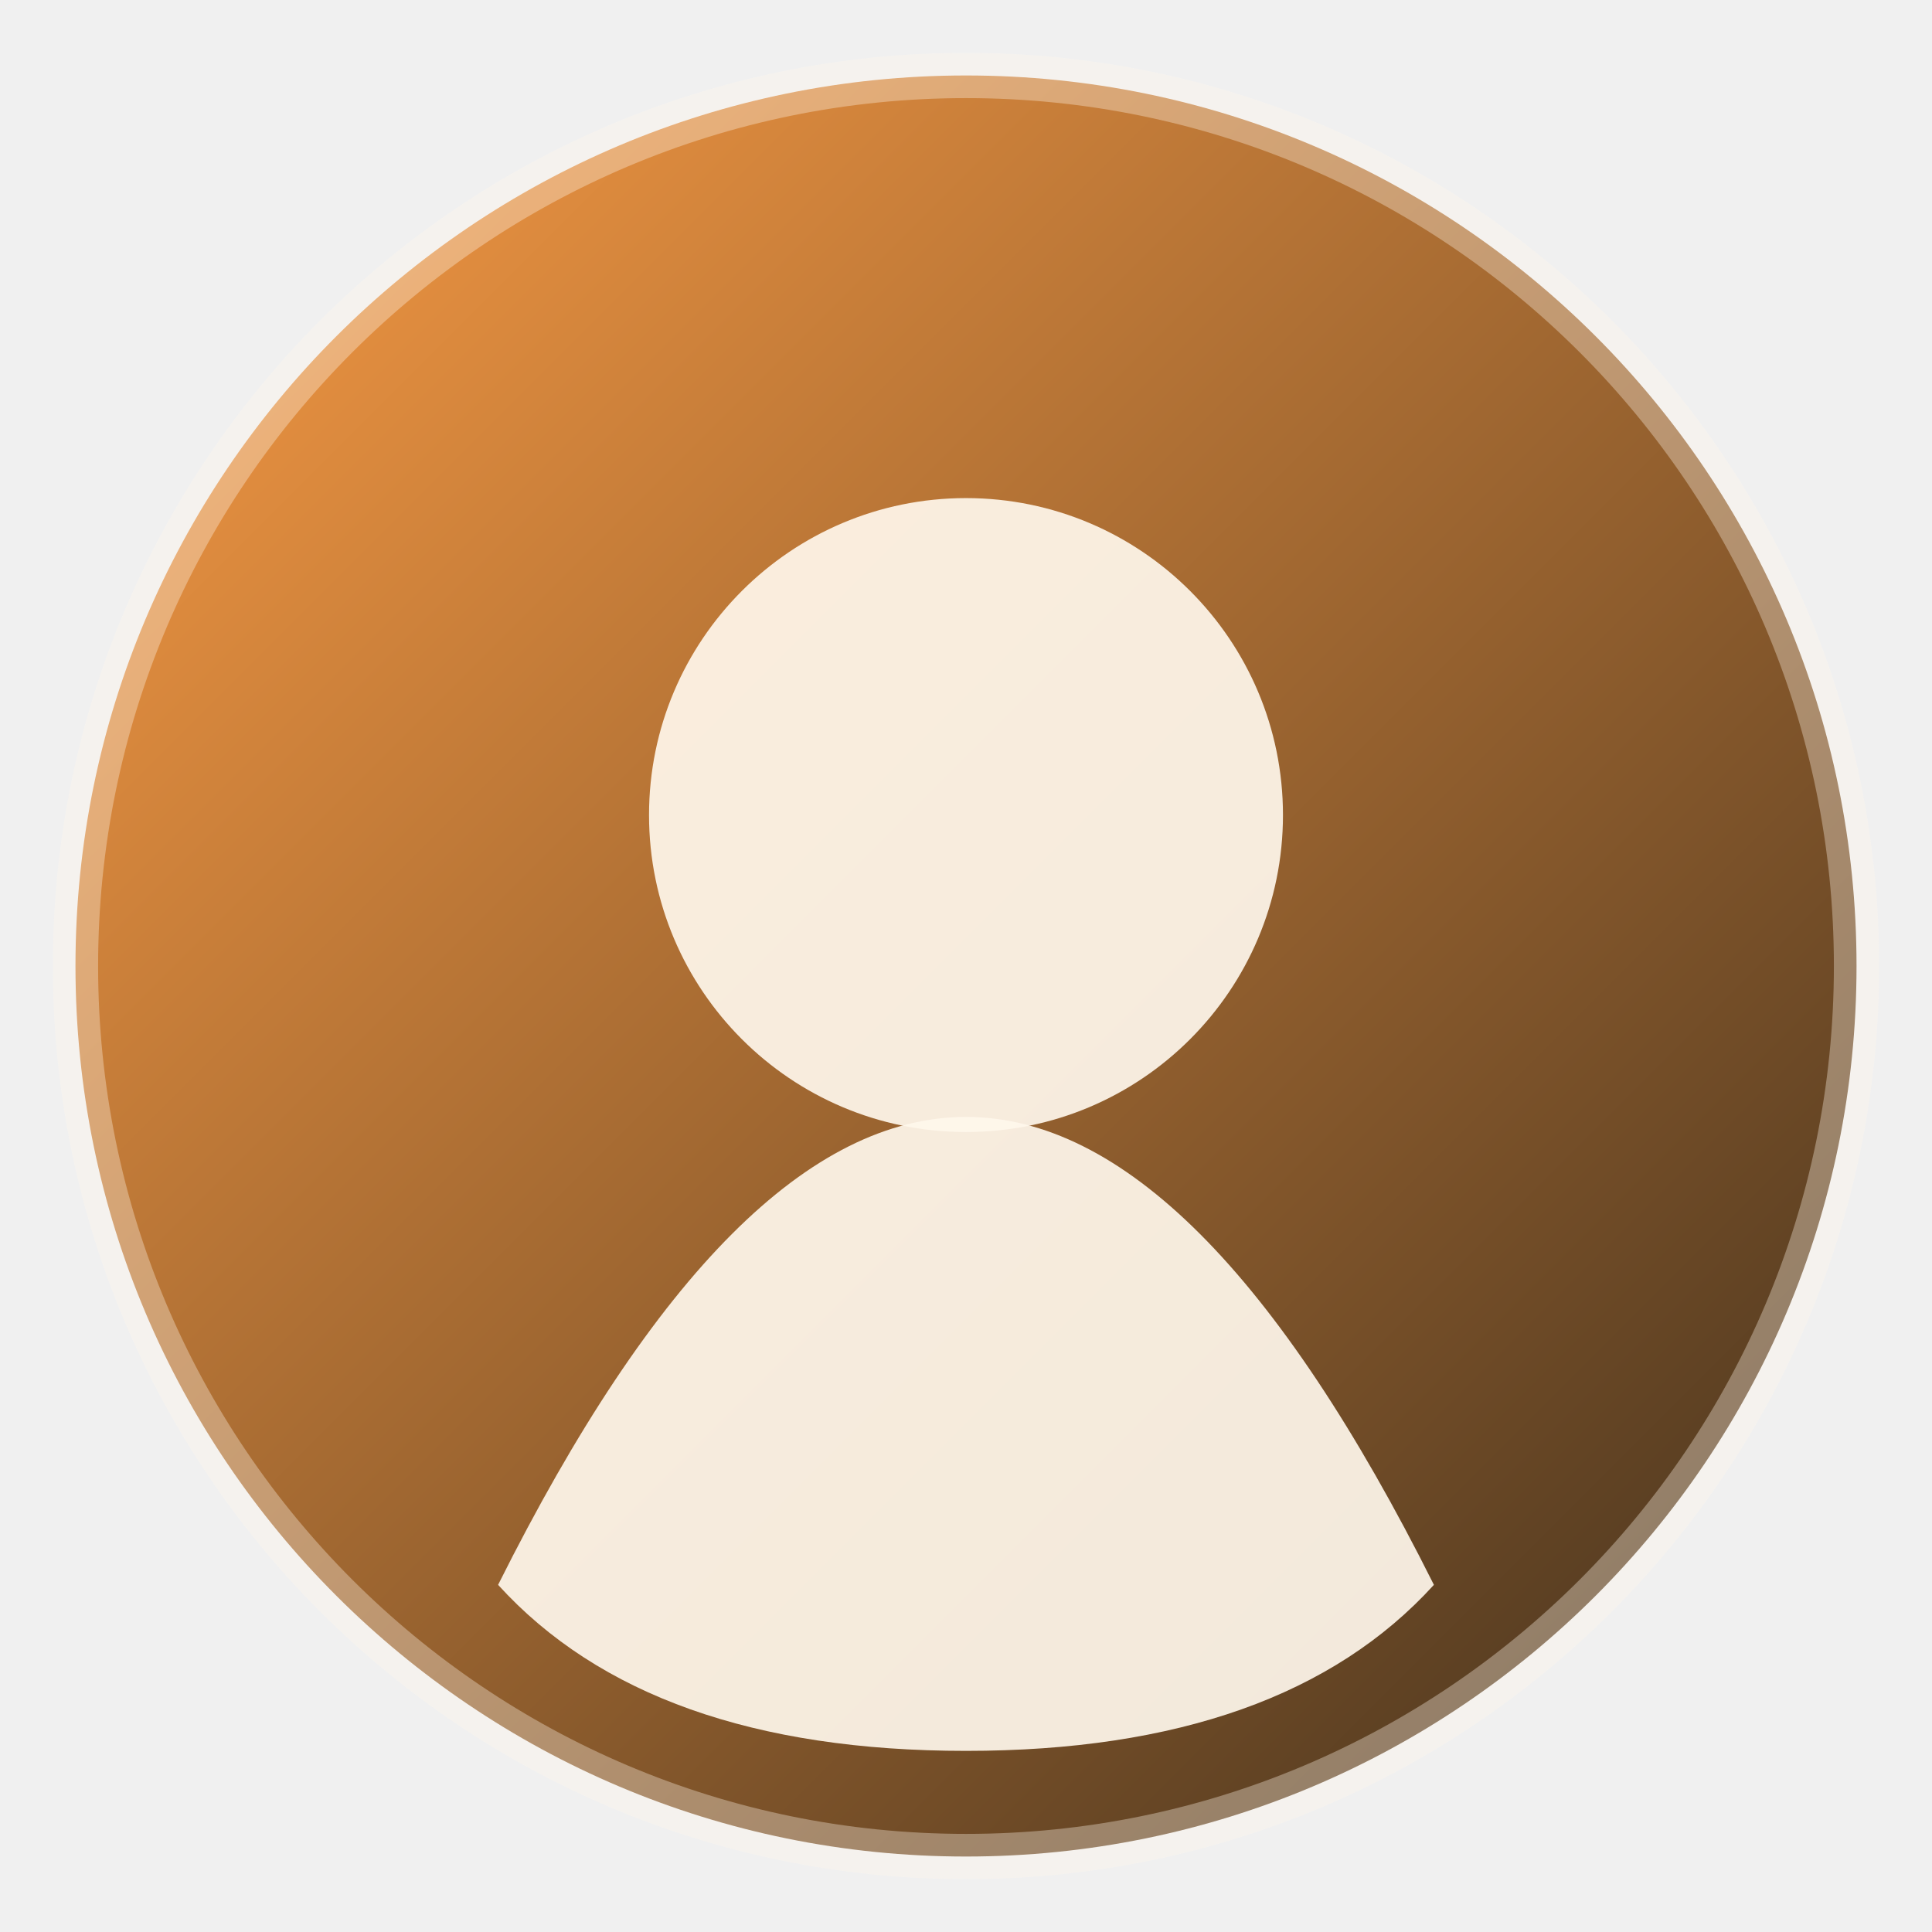
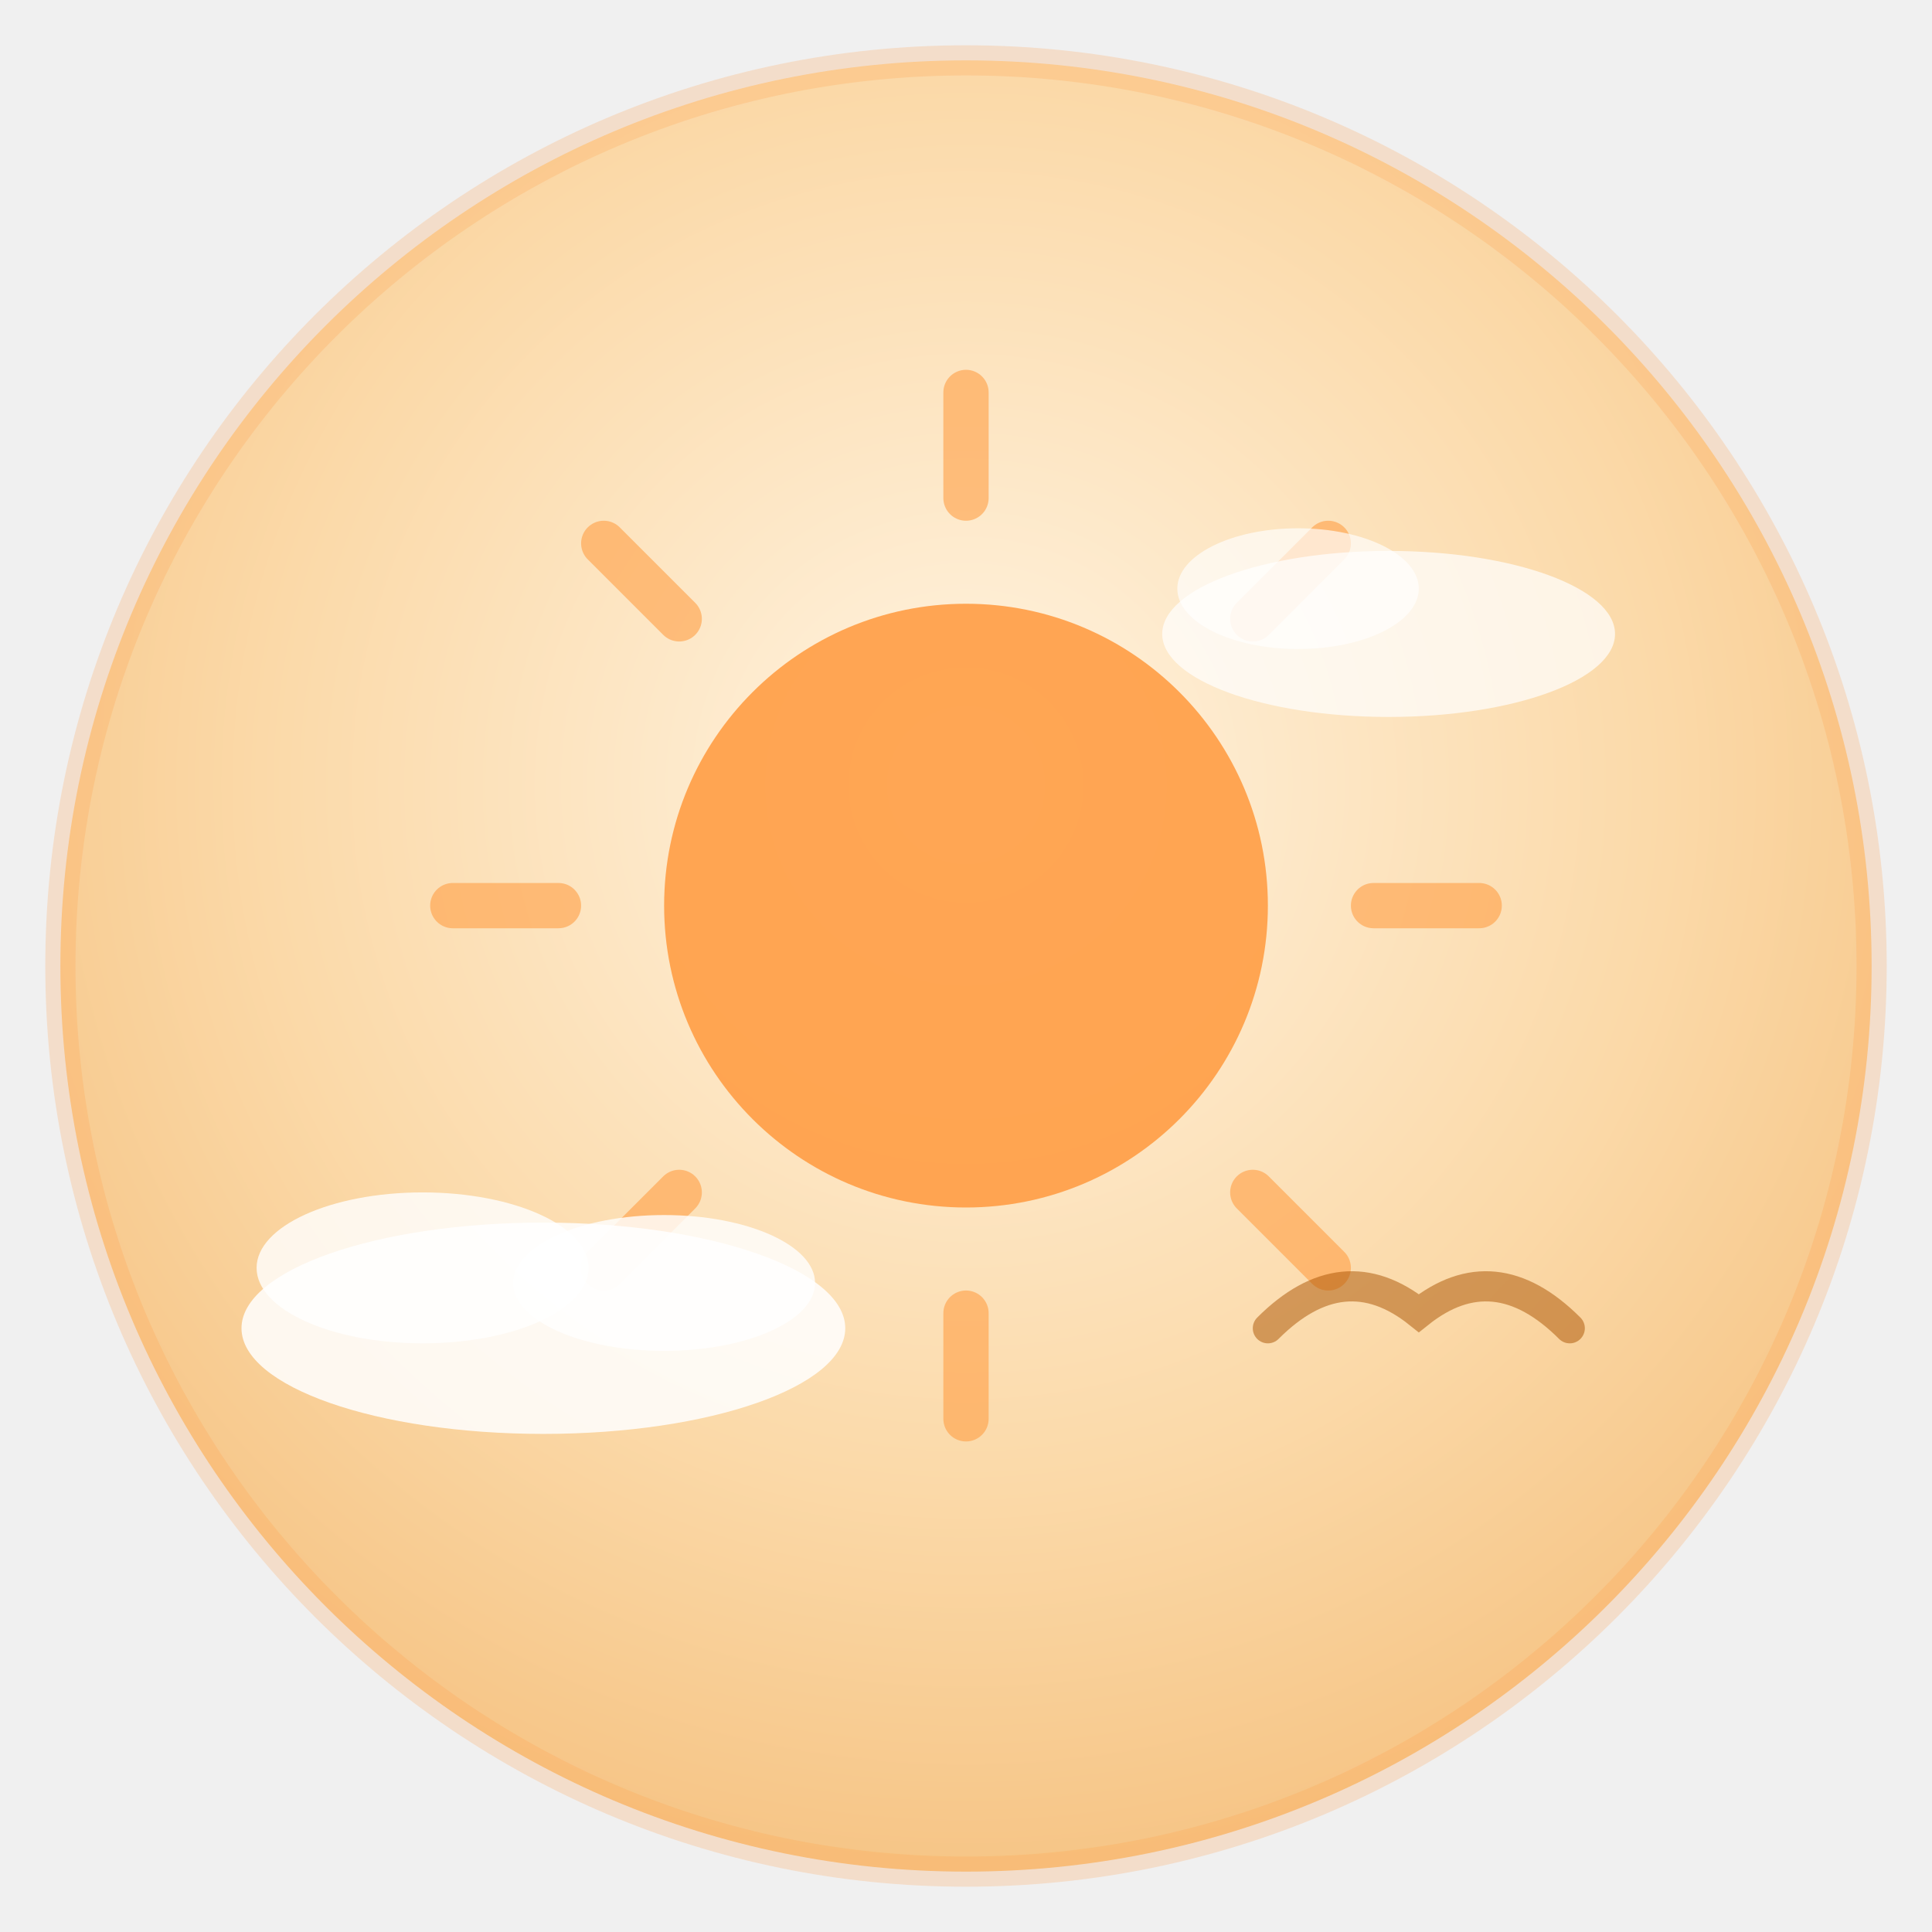
- <svg xmlns="http://www.w3.org/2000/svg" width="256" height="256" viewBox="0 0 256 256" role="img" aria-label="晨光头像">
+ <svg xmlns="http://www.w3.org/2000/svg" width="128" height="128" viewBox="0 0 128 128" role="img" aria-label="晨光用户头像 - 朝阳">
  <defs>
-     <linearGradient id="ag" x1="0%" y1="0%" x2="100%" y2="100%">
-       <stop offset="0%" stop-color="#FF9E45" />
-       <stop offset="100%" stop-color="#3D2E1C" />
-     </linearGradient>
+     <radialGradient id="auBg" cx="50%" cy="40%" r="65%">
+       <stop offset="0%" stop-color="#FFF4E2" />
+       <stop offset="60%" stop-color="#FBD9A8" />
+       <stop offset="100%" stop-color="#F5C07E" />
+     </radialGradient>
  </defs>
-   <circle cx="128" cy="128" r="118" fill="url(#ag)" />
-   <circle cx="128" cy="128" r="118" fill="none" stroke="#FFF7EC" stroke-width="6" opacity="0.35" />
-   <circle cx="128" cy="108" r="42" fill="#FFF7EC" opacity="0.92" />
-   <path d="M66 210 q62 -124 124 0 q-20 22 -62 22 q-42 0 -62 -22z" fill="#FFF7EC" opacity="0.92" />
+   <circle cx="64" cy="64" r="60" fill="url(#auBg)" />
+   <circle cx="64" cy="64" r="60" fill="none" stroke="#FF9E45" stroke-opacity="0.22" stroke-width="2" />
+   <g transform="translate(64 60)">
+     <circle cx="0" cy="0" r="20" fill="#FF9E45" fill-opacity="0.9" />
+     <g stroke="#FF9E45" stroke-opacity="0.6" stroke-width="3" stroke-linecap="round">
+       <path d="M0 -27 L0 -34" />
+       <path d="M0 27 L0 34" />
+       <path d="M-27 0 L-34 0" />
+       <path d="M27 0 L34 0" />
+       <path d="M-19 -19 L-24 -24" />
+       <path d="M19 19 L24 24" />
+       <path d="M-19 19 L-24 24" />
+       <path d="M19 -19 L24 -24" />
+     </g>
+   </g>
+   <ellipse cx="36" cy="88" rx="20" ry="7" fill="#ffffff" opacity="0.85" />
+   <ellipse cx="28" cy="84" rx="11" ry="5" fill="#ffffff" opacity="0.8" />
+   <ellipse cx="44" cy="85" rx="10" ry="4.5" fill="#ffffff" opacity="0.8" />
+   <ellipse cx="92" cy="42" rx="15" ry="5.5" fill="#ffffff" opacity="0.7" />
+   <ellipse cx="86" cy="39" rx="8" ry="4" fill="#ffffff" opacity="0.65" />
+   <path d="M84 88 Q 89 83 94 87 Q 99 83 104 88" fill="none" stroke="#AB5200" stroke-opacity="0.5" stroke-width="2" stroke-linecap="round" />
</svg>
